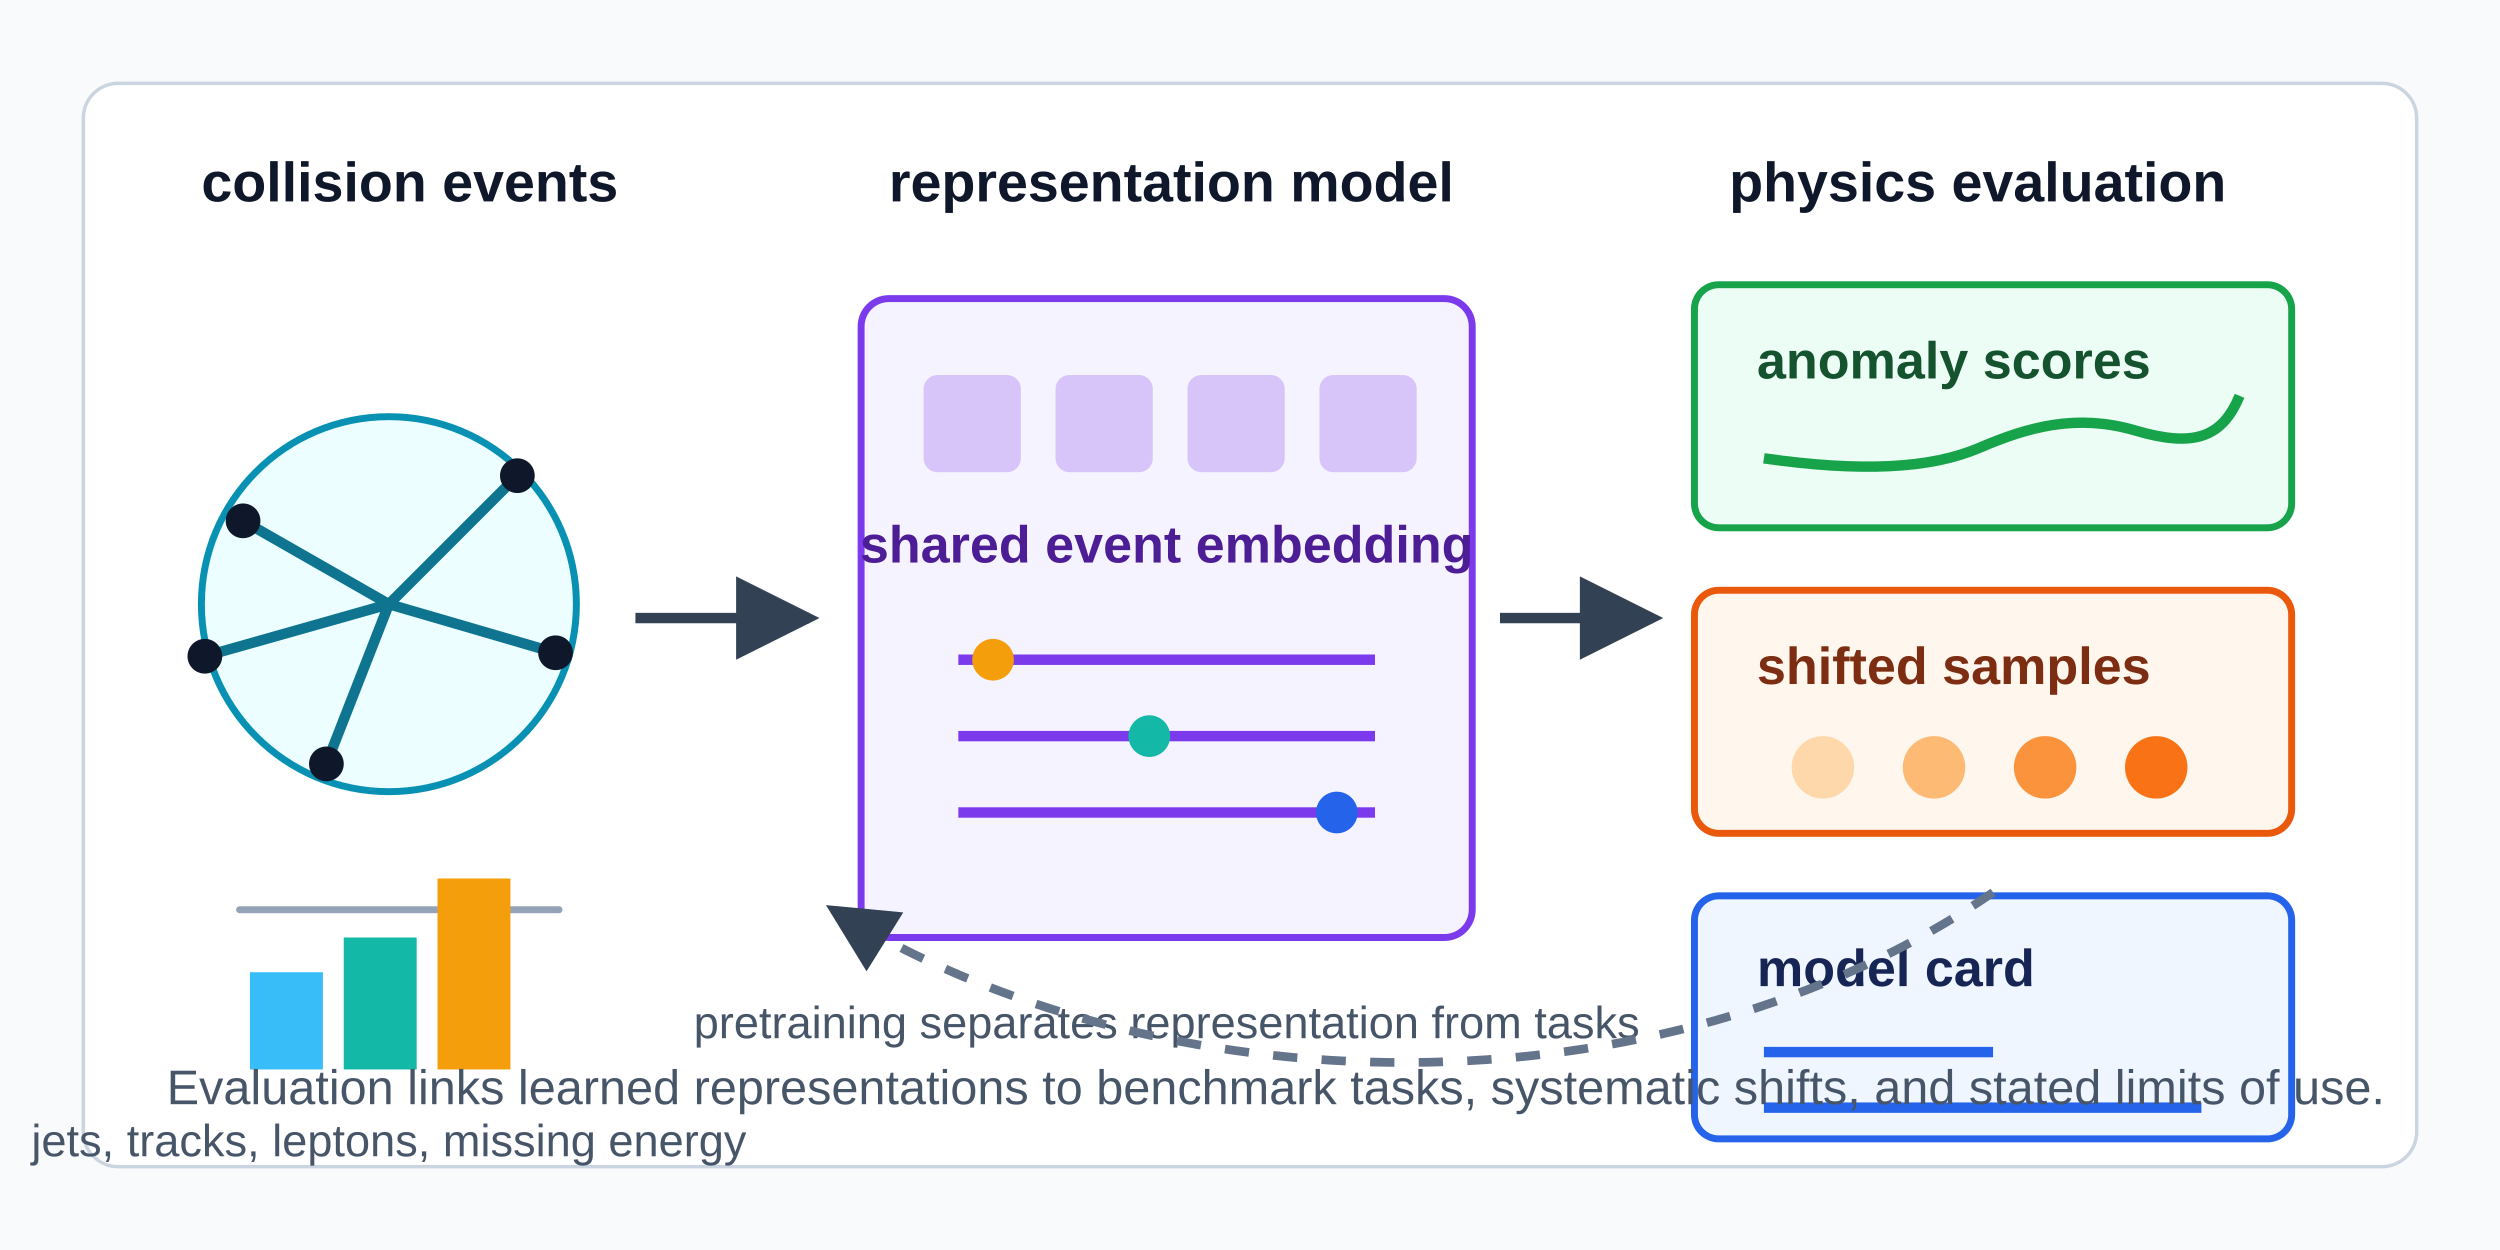
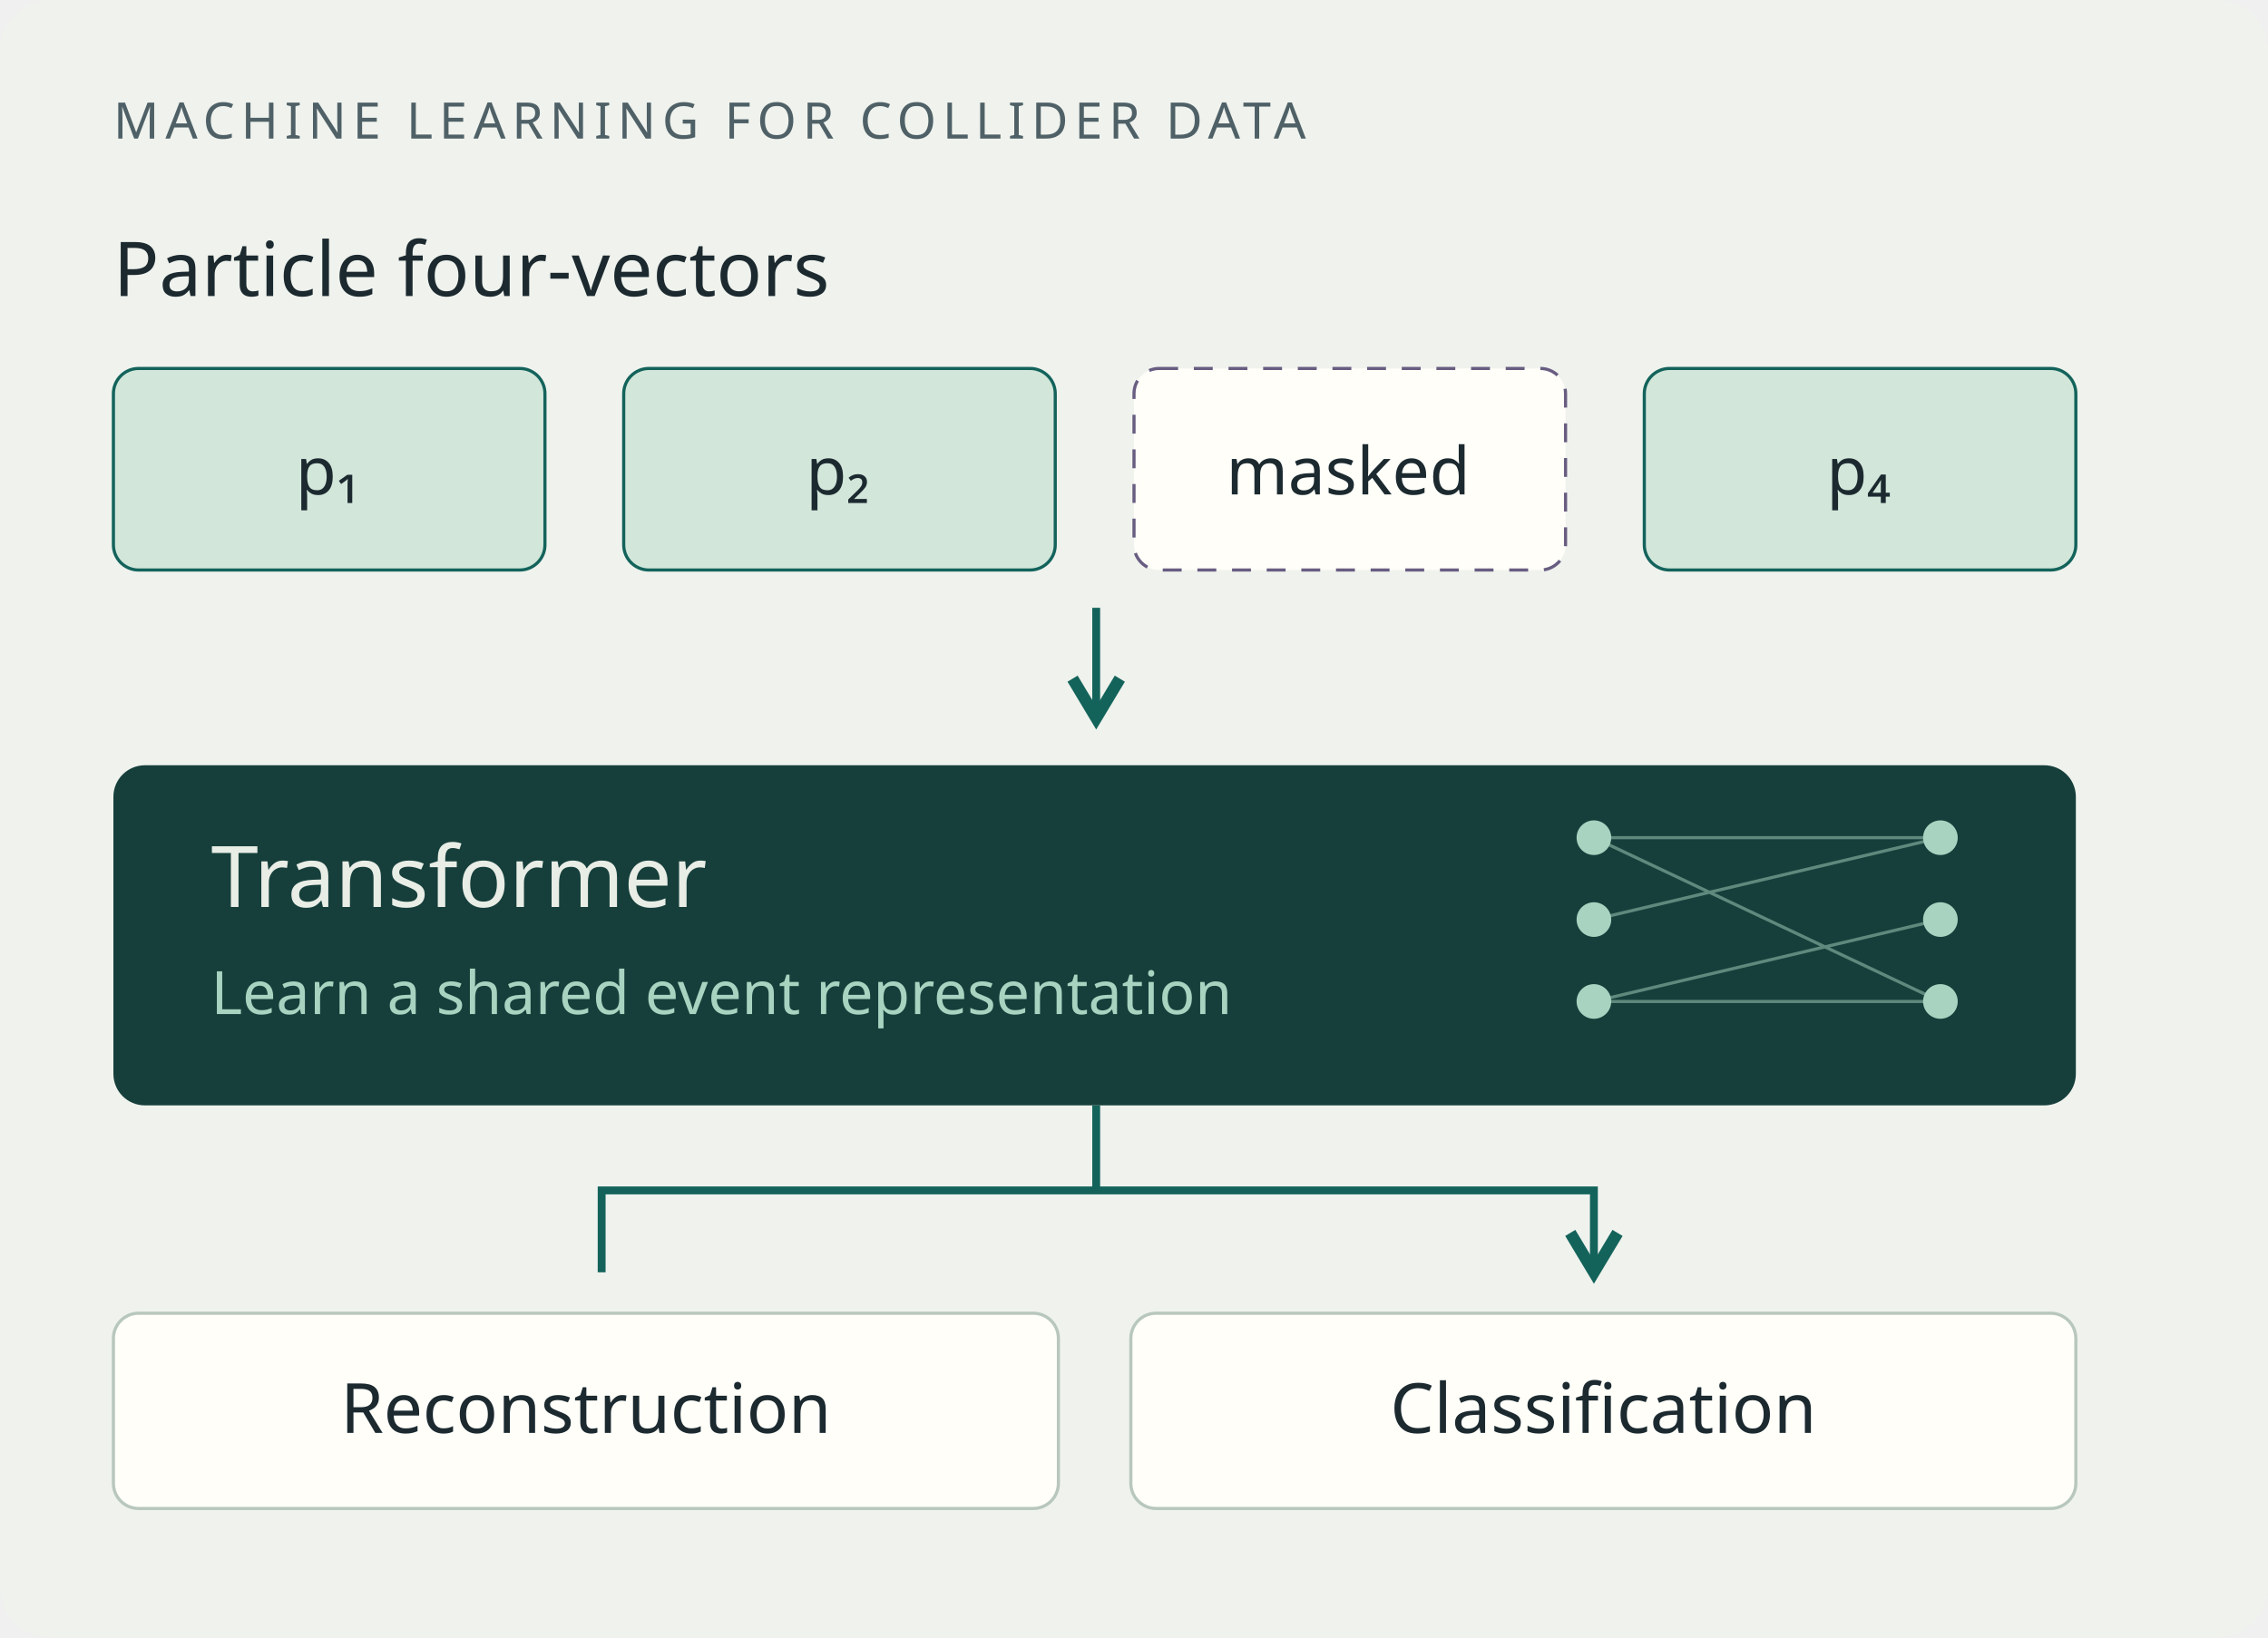
- <svg xmlns="http://www.w3.org/2000/svg" role="img" aria-labelledby="title desc" viewBox="0 0 720 360">
+ <svg xmlns="http://www.w3.org/2000/svg" role="img" aria-labelledby="title desc" viewBox="0 0 720 520">
  <defs>
-     <marker id="arrow" markerWidth="10" markerHeight="10" refX="8" refY="5" orient="auto">
-       <path d="M1 1l8 4-8 4z" fill="#334155" />
+     <marker id="arrow" markerWidth="8" markerHeight="8" refX="6" refY="4" orient="auto">
+       <path d="M1 1 L6 4 L1 7" fill="none" stroke="#13635b" stroke-width="1.5" />
    </marker>
  </defs>
-   <rect width="720" height="360" fill="#f8fafc" />
-   <rect x="24" y="24" width="672" height="312" rx="10" fill="#ffffff" stroke="#cbd5e1" />
-   <g font-family="Arial, sans-serif" fill="#0f172a">
-     <text x="58" y="58" font-size="16" font-weight="700">collision events</text>
-     <text x="256" y="58" font-size="16" font-weight="700">representation model</text>
-     <text x="498" y="58" font-size="16" font-weight="700">physics evaluation</text>
+   <rect width="720" height="520" rx="16" fill="#eff2ed" />
+   <g font-family="system-ui, sans-serif" fill="#1c2a30">
+     <text x="36" y="44" font-size="16" letter-spacing="2" fill="#4f6167">MACHINE LEARNING FOR COLLIDER DATA</text>
+     <text x="36" y="94" font-size="24">Particle four-vectors</text>
+     <g transform="translate(36 117)" text-anchor="middle" font-size="21">
+       <rect width="137" height="64" rx="8" fill="#d2e6da" stroke="#13635b" />
+       <text x="68" y="40">p₁</text>
+       <rect x="162" width="137" height="64" rx="8" fill="#d2e6da" stroke="#13635b" />
+       <text x="230" y="40">p₂</text>
+       <rect x="324" width="137" height="64" rx="8" fill="#fffef9" stroke="#685d81" stroke-dasharray="6 5" />
+       <text x="392" y="40">masked</text>
+       <rect x="486" width="137" height="64" rx="8" fill="#d2e6da" stroke="#13635b" />
+       <text x="554" y="40">p₄</text>
+     </g>
+     <path d="M348 193V228" stroke="#13635b" stroke-width="2.5" marker-end="url(#arrow)" />
+     <rect x="36" y="243" width="623" height="108" rx="10" fill="#163f3b" />
+     <text x="67" y="288" fill="#e8ede6" font-size="27">Transformer</text>
+     <text x="67" y="322" fill="#a8d3c0" font-size="19">Learn a shared event representation</text>
+     <g fill="#a8d3c0" stroke="#a8d3c0" transform="translate(506 266)">
+       <path d="M0 0L110 52M0 26L110 0M0 52L110 26M0 0H110M0 52H110" fill="none" opacity="0.5" />
+       <circle r="5" />
+       <circle cy="26" r="5" />
+       <circle cy="52" r="5" />
+       <circle cx="110" r="5" />
+       <circle cx="110" cy="26" r="5" />
+       <circle cx="110" cy="52" r="5" />
+     </g>
+     <path d="M348 351V378H191V404M348 378H506V404" fill="none" stroke="#13635b" stroke-width="2.5" marker-end="url(#arrow)" />
+     <rect x="36" y="417" width="300" height="62" rx="8" fill="#fffef9" stroke="#b8c7bd" />
+     <rect x="359" y="417" width="300" height="62" rx="8" fill="#fffef9" stroke="#b8c7bd" />
+     <text x="186" y="455" font-size="22" text-anchor="middle">Reconstruction</text>
+     <text x="509" y="455" font-size="22" text-anchor="middle">Classification</text>
  </g>
-   <g transform="translate(54 86)" stroke-linecap="round" stroke-linejoin="round">
-     <circle cx="58" cy="88" r="54" fill="#ecfeff" stroke="#0891b2" stroke-width="2" />
-     <path d="M58 88l-42-24M58 88l37-37M58 88l48 14M58 88l-18 46M58 88l-53 15" stroke="#0e7490" stroke-width="3" />
-     <circle cx="16" cy="64" r="5" fill="#0f172a" />
-     <circle cx="95" cy="51" r="5" fill="#0f172a" />
-     <circle cx="106" cy="102" r="5" fill="#0f172a" />
-     <circle cx="40" cy="134" r="5" fill="#0f172a" />
-     <circle cx="5" cy="103" r="5" fill="#0f172a" />
-     <path d="M15 176h92" stroke="#94a3b8" stroke-width="2" />
-     <rect x="18" y="194" width="21" height="28" fill="#38bdf8" />
-     <rect x="45" y="184" width="21" height="38" fill="#14b8a6" />
-     <rect x="72" y="167" width="21" height="55" fill="#f59e0b" />
-     <text x="58" y="247" text-anchor="middle" font-family="Arial, sans-serif" font-size="13" fill="#475569">jets, tracks, leptons, missing energy</text>
-   </g>
-   <path d="M183 178h50" stroke="#334155" stroke-width="3" marker-end="url(#arrow)" />
-   <g transform="translate(248 86)" font-family="Arial, sans-serif">
-     <rect x="0" y="0" width="176" height="184" rx="8" fill="#f5f3ff" stroke="#7c3aed" stroke-width="2" />
-     <g fill="#7c3aed" opacity="0.25">
-       <rect x="18" y="22" width="28" height="28" rx="4" />
-       <rect x="56" y="22" width="28" height="28" rx="4" />
-       <rect x="94" y="22" width="28" height="28" rx="4" />
-       <rect x="132" y="22" width="28" height="28" rx="4" />
-     </g>
-     <text x="88" y="76" text-anchor="middle" font-size="15" font-weight="700" fill="#4c1d95">shared event embedding</text>
-     <path d="M28 104h120M28 126h120M28 148h120" stroke="#7c3aed" stroke-width="3" />
-     <circle cx="38" cy="104" r="6" fill="#f59e0b" />
-     <circle cx="83" cy="126" r="6" fill="#14b8a6" />
-     <circle cx="137" cy="148" r="6" fill="#2563eb" />
-     <text x="88" y="213" text-anchor="middle" font-size="13" fill="#475569">pretraining separates representation from tasks</text>
-   </g>
-   <path d="M432 178h44" stroke="#334155" stroke-width="3" marker-end="url(#arrow)" />
-   <g transform="translate(488 82)" font-family="Arial, sans-serif">
-     <rect x="0" y="0" width="172" height="70" rx="7" fill="#ecfdf5" stroke="#16a34a" stroke-width="2" />
-     <text x="18" y="27" font-size="15" font-weight="700" fill="#14532d">anomaly scores</text>
-     <path d="M20 50c28 4 48 3 62-3s28-10 45-5 25 2 30-10" fill="none" stroke="#16a34a" stroke-width="3" />
-     <rect x="0" y="88" width="172" height="70" rx="7" fill="#fff7ed" stroke="#ea580c" stroke-width="2" />
-     <text x="18" y="115" font-size="15" font-weight="700" fill="#7c2d12">shifted samples</text>
-     <circle cx="37" cy="139" r="9" fill="#fed7aa" />
-     <circle cx="69" cy="139" r="9" fill="#fdba74" />
-     <circle cx="101" cy="139" r="9" fill="#fb923c" />
-     <circle cx="133" cy="139" r="9" fill="#f97316" />
-     <rect x="0" y="176" width="172" height="70" rx="7" fill="#eff6ff" stroke="#2563eb" stroke-width="2" />
-     <text x="18" y="202" font-size="15" font-weight="700" fill="#172554">model card</text>
-     <path d="M20 221h66M20 237h126" stroke="#2563eb" stroke-width="3" />
-   </g>
-   <path d="M574 257c-96 66-241 63-334 5" fill="none" stroke="#64748b" stroke-width="2.5" stroke-dasharray="7 7" marker-end="url(#arrow)" />
-   <text x="48" y="318" font-family="Arial, sans-serif" font-size="14" fill="#475569">Evaluation links learned representations to benchmark tasks, systematic shifts, and stated limits of use.</text>
</svg>
